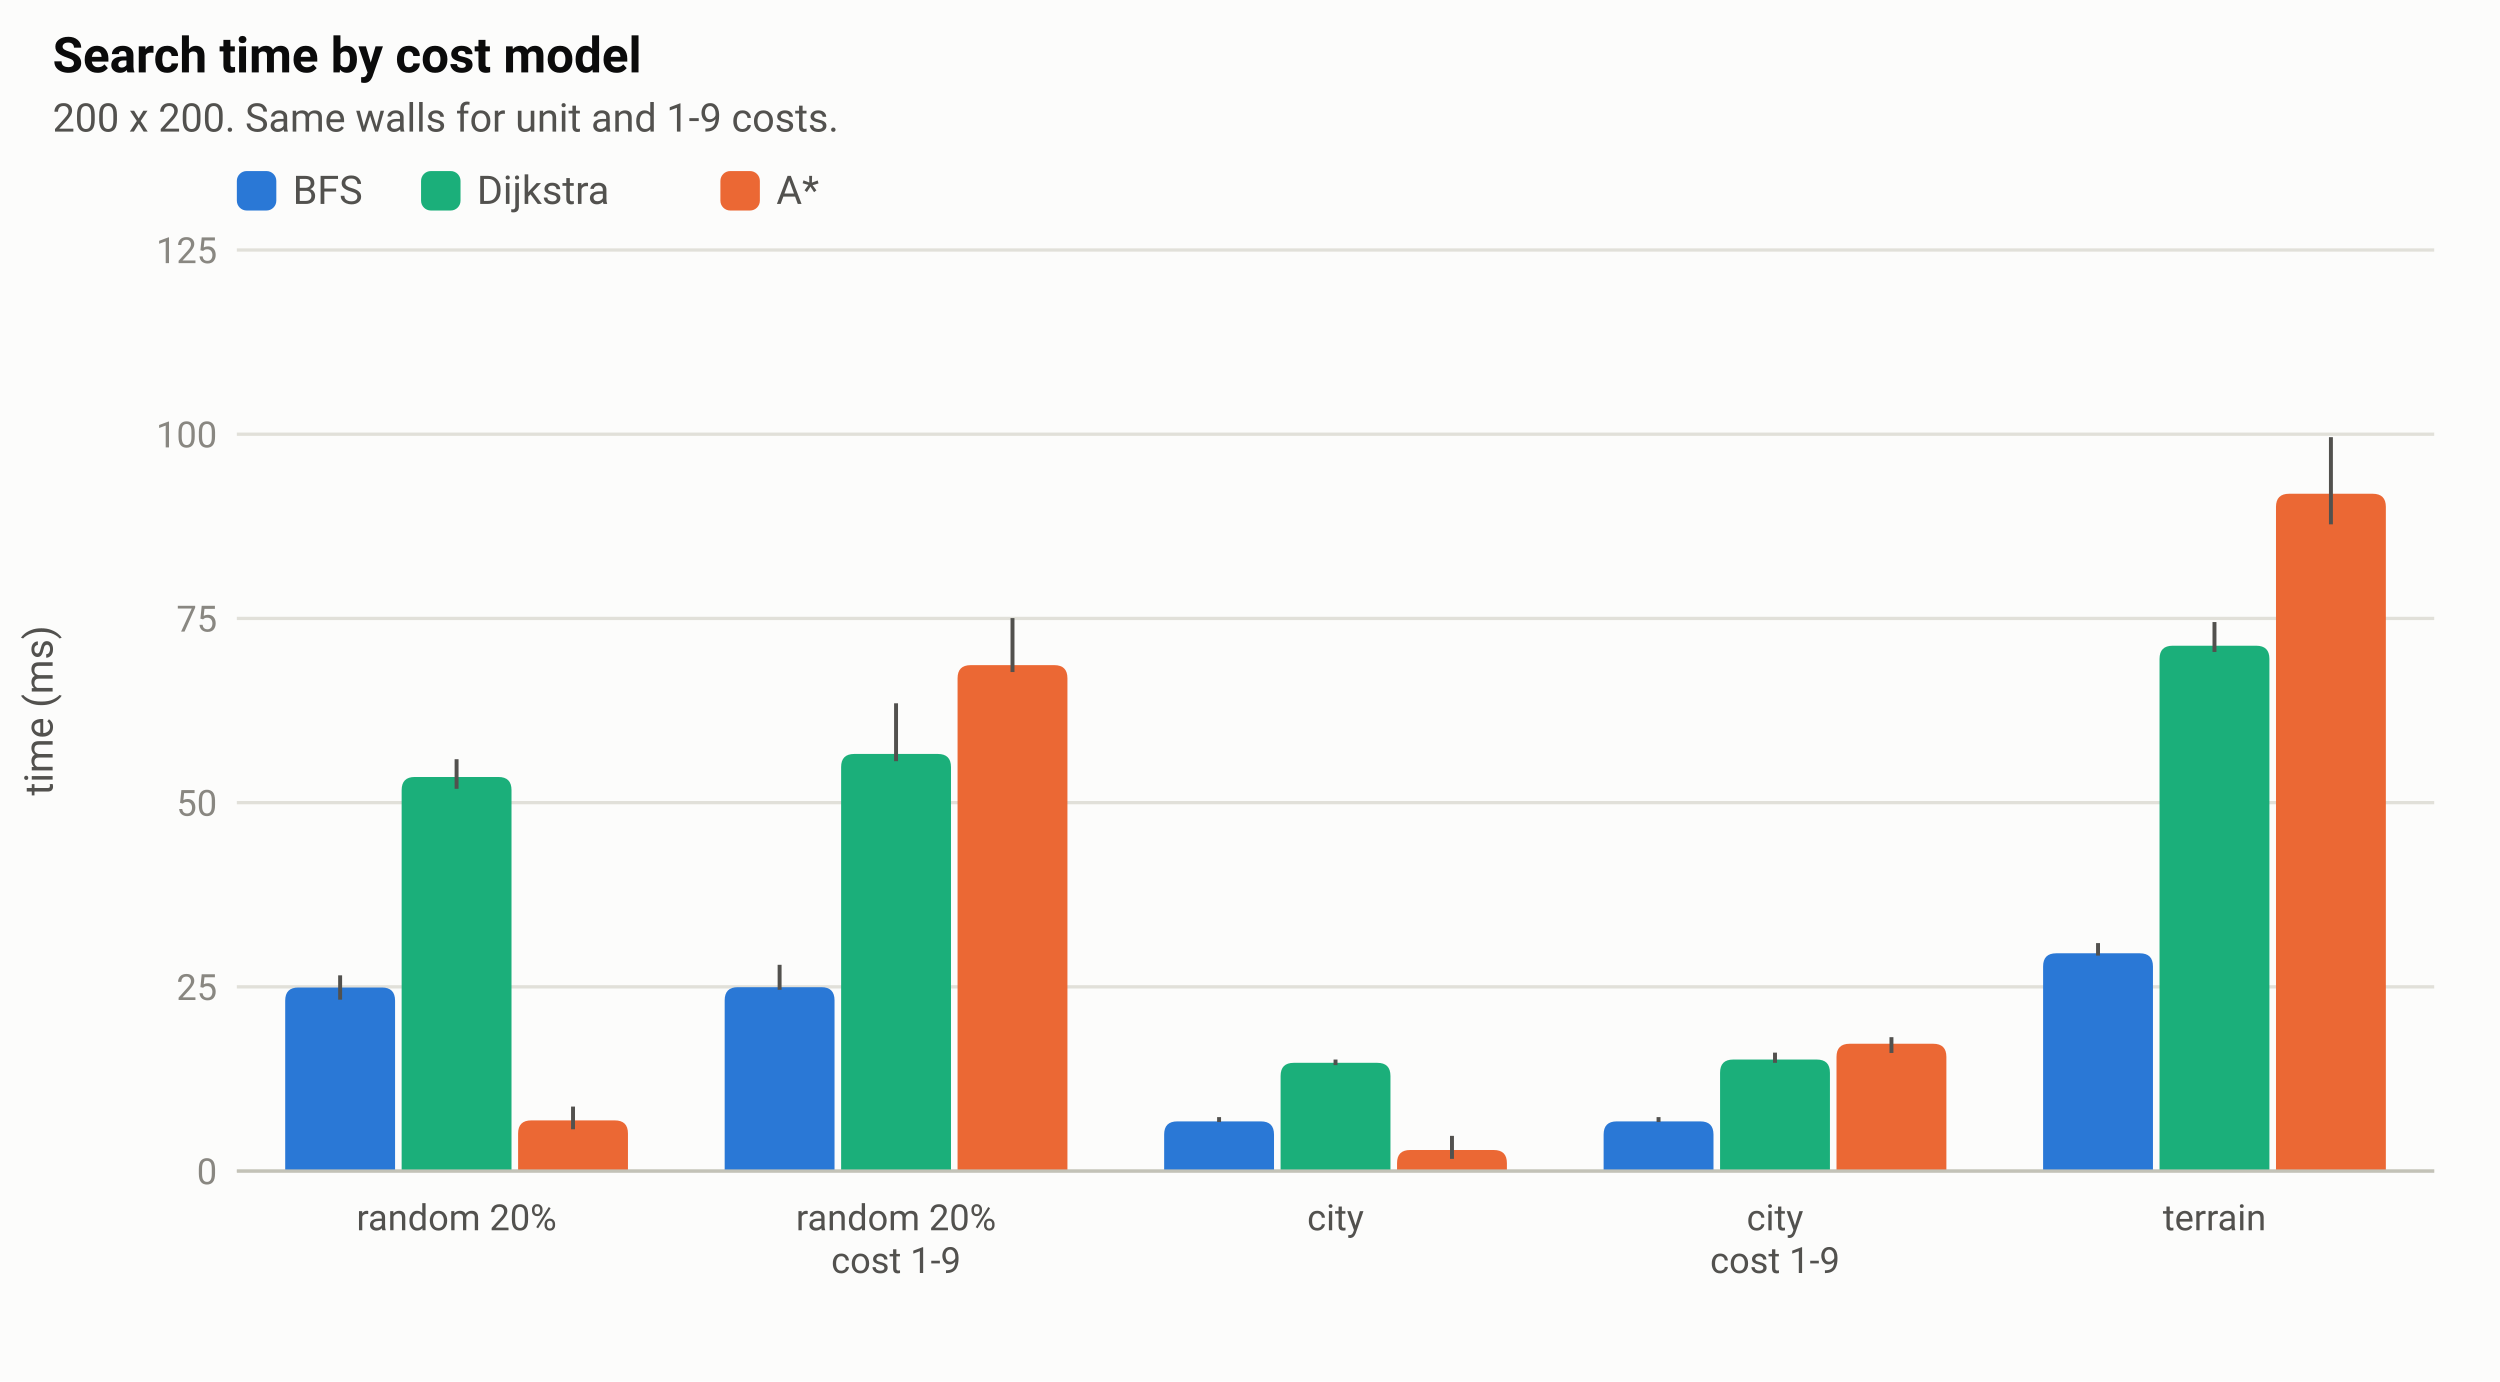
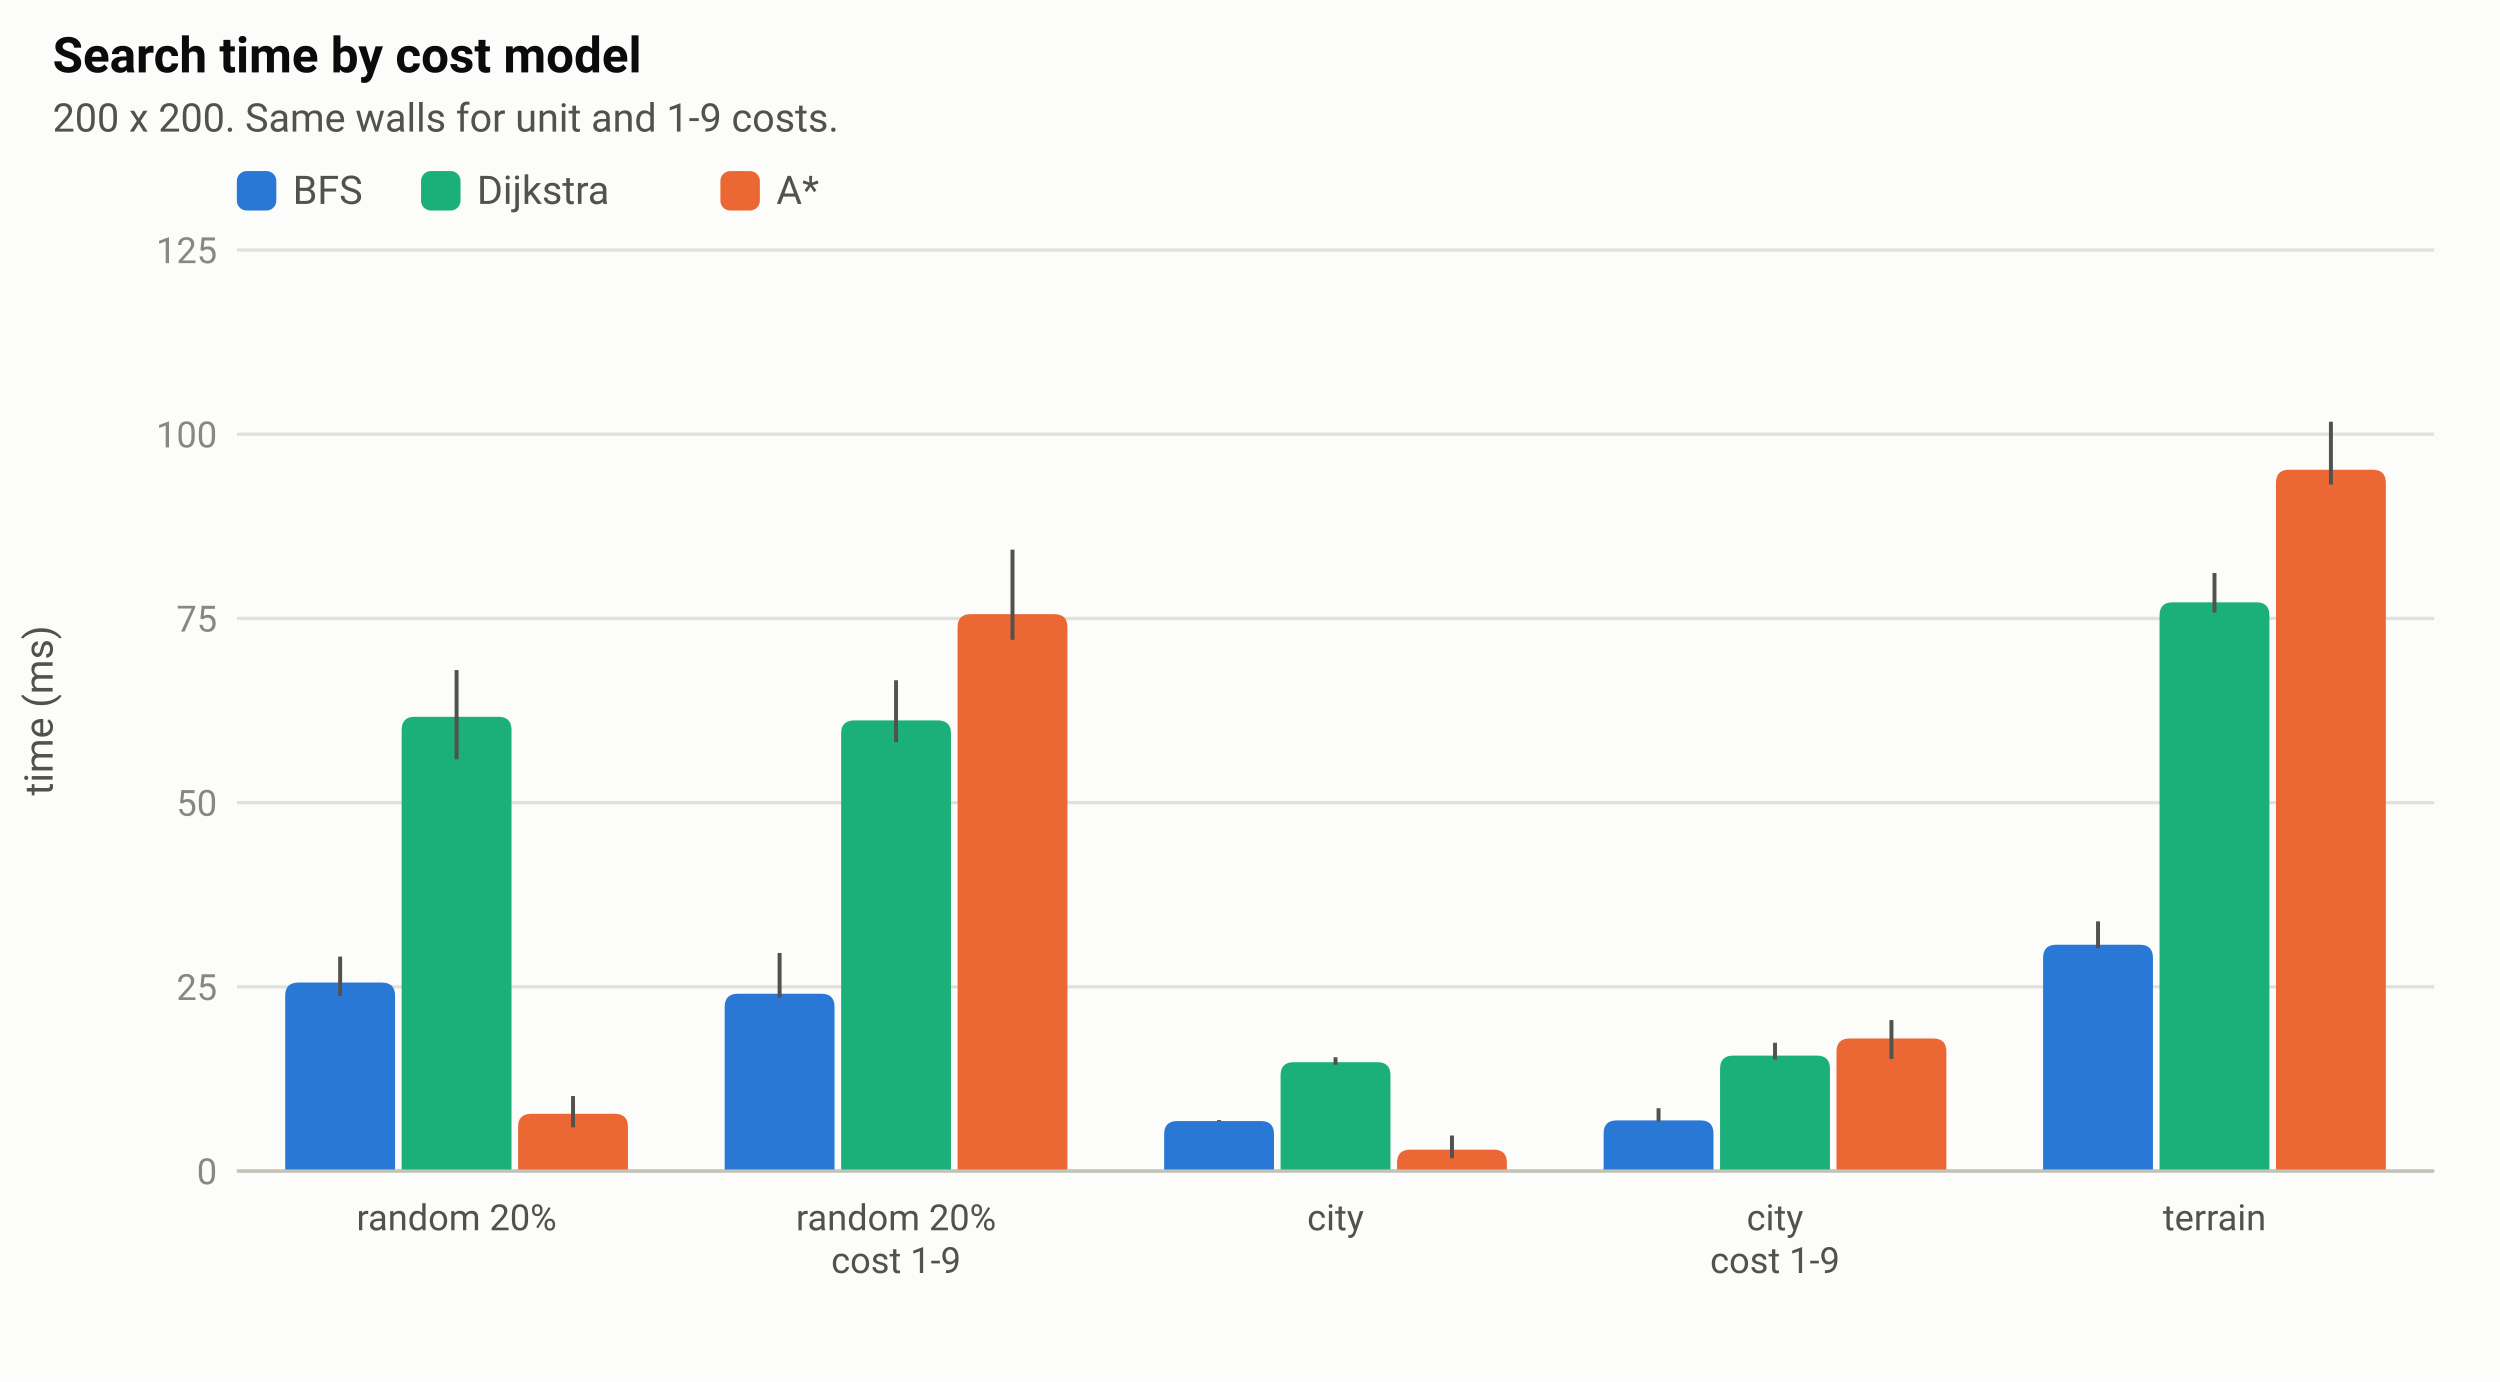
<svg xmlns="http://www.w3.org/2000/svg" width="760" height="420" viewBox="0 0 760 420" font-family="system-ui, -apple-system, 'Segoe UI', Roboto, Helvetica, Arial, sans-serif">
  <rect width="100%" height="100%" fill="#fcfcfb" />
  <text x="16.0" y="22.0" font-size="15" fill="#0b0b0b" text-anchor="start" font-weight="600">Search time by cost model</text>
  <text x="16.0" y="40.0" font-size="12" fill="#52514e" text-anchor="start" font-weight="normal">200 x 200. Same walls for unit and 1-9 costs.</text>
  <line x1="72" y1="356.0" x2="740" y2="356.0" stroke="#e1e0d9" stroke-width="1" />
  <text x="66.0" y="360.0" font-size="11" fill="#898781" text-anchor="end" font-weight="normal">0</text>
  <line x1="72" y1="300.0" x2="740" y2="300.0" stroke="#e1e0d9" stroke-width="1" />
  <text x="66.0" y="304.0" font-size="11" fill="#898781" text-anchor="end" font-weight="normal">25</text>
  <line x1="72" y1="244.0" x2="740" y2="244.0" stroke="#e1e0d9" stroke-width="1" />
  <text x="66.0" y="248.0" font-size="11" fill="#898781" text-anchor="end" font-weight="normal">50</text>
  <line x1="72" y1="188.0" x2="740" y2="188.0" stroke="#e1e0d9" stroke-width="1" />
  <text x="66.0" y="192.0" font-size="11" fill="#898781" text-anchor="end" font-weight="normal">75</text>
  <line x1="72" y1="132.0" x2="740" y2="132.0" stroke="#e1e0d9" stroke-width="1" />
  <text x="66.0" y="136.0" font-size="11" fill="#898781" text-anchor="end" font-weight="normal">100</text>
  <line x1="72" y1="76.0" x2="740" y2="76.0" stroke="#e1e0d9" stroke-width="1" />
  <text x="66.0" y="80.0" font-size="11" fill="#898781" text-anchor="end" font-weight="normal">125</text>
  <text x="16.0" y="216.0" font-size="12" fill="#52514e" text-anchor="middle" font-weight="normal" transform="rotate(-90 16.0 216.0)">time (ms)</text>
-   <path d="M86.7,356.0 L86.7,304.2 Q86.7,300.2 90.7,300.2 L116.1,300.2 Q120.1,300.2 120.1,304.2 L120.1,356.0 Z" fill="#2a78d6" />
-   <line x1="103.4" y1="303.9" x2="103.4" y2="296.5" stroke="#52514e" stroke-width="1.2" />
-   <path d="M122.1,356.0 L122.1,240.2 Q122.1,236.2 126.1,236.2 L151.5,236.2 Q155.5,236.2 155.5,240.2 L155.5,356.0 Z" fill="#1baf7a" />
-   <line x1="138.8" y1="239.8" x2="138.8" y2="230.8" stroke="#52514e" stroke-width="1.2" />
-   <path d="M157.5,356.0 L157.5,344.6 Q157.5,340.6 161.5,340.6 L186.9,340.6 Q190.9,340.6 190.9,344.6 L190.9,356.0 Z" fill="#eb6834" />
-   <line x1="174.2" y1="343.3" x2="174.2" y2="336.4" stroke="#52514e" stroke-width="1.2" />
+   <path d="M86.7,356.0 L86.7,302.7 Q86.7,298.7 90.7,298.7 L116.1,298.7 Q120.1,298.7 120.1,302.7 L120.1,356.0 Z" fill="#2a78d6" />
+   <line x1="103.4" y1="302.8" x2="103.4" y2="290.8" stroke="#52514e" stroke-width="1.2" />
+   <path d="M122.1,356.0 L122.1,221.9 Q122.1,217.9 126.1,217.9 L151.5,217.9 Q155.5,217.9 155.5,221.9 L155.5,356.0 Z" fill="#1baf7a" />
+   <line x1="138.8" y1="230.8" x2="138.8" y2="203.7" stroke="#52514e" stroke-width="1.2" />
+   <path d="M157.5,356.0 L157.5,342.6 Q157.5,338.6 161.5,338.6 L186.9,338.6 Q190.9,338.6 190.9,342.6 L190.9,356.0 Z" fill="#eb6834" />
+   <line x1="174.2" y1="342.7" x2="174.2" y2="333.2" stroke="#52514e" stroke-width="1.2" />
  <text x="138.8" y="374.0" font-size="11" fill="#52514e" text-anchor="middle" font-weight="normal">random 20%</text>
-   <path d="M220.3,356.0 L220.3,304.1 Q220.3,300.1 224.3,300.1 L249.7,300.1 Q253.7,300.1 253.7,304.1 L253.7,356.0 Z" fill="#2a78d6" />
-   <line x1="237.0" y1="300.9" x2="237.0" y2="293.3" stroke="#52514e" stroke-width="1.2" />
-   <path d="M255.7,356.0 L255.7,233.2 Q255.7,229.2 259.7,229.2 L285.1,229.2 Q289.1,229.2 289.1,233.2 L289.1,356.0 Z" fill="#1baf7a" />
-   <line x1="272.4" y1="231.4" x2="272.4" y2="213.8" stroke="#52514e" stroke-width="1.2" />
-   <path d="M291.1,356.0 L291.1,206.2 Q291.1,202.2 295.1,202.2 L320.5,202.2 Q324.5,202.2 324.5,206.2 L324.5,356.0 Z" fill="#eb6834" />
-   <line x1="307.8" y1="204.3" x2="307.8" y2="187.9" stroke="#52514e" stroke-width="1.2" />
+   <path d="M220.3,356.0 L220.3,306.1 Q220.3,302.1 224.3,302.1 L249.7,302.1 Q253.7,302.1 253.7,306.1 L253.7,356.0 Z" fill="#2a78d6" />
+   <line x1="237.0" y1="303.3" x2="237.0" y2="289.7" stroke="#52514e" stroke-width="1.2" />
+   <path d="M255.7,356.0 L255.7,223.0 Q255.7,219.0 259.7,219.0 L285.1,219.0 Q289.1,219.0 289.1,223.0 L289.1,356.0 Z" fill="#1baf7a" />
+   <line x1="272.4" y1="225.6" x2="272.4" y2="206.8" stroke="#52514e" stroke-width="1.2" />
+   <path d="M291.1,356.0 L291.1,190.7 Q291.1,186.7 295.1,186.7 L320.5,186.7 Q324.5,186.7 324.5,190.7 L324.5,356.0 Z" fill="#eb6834" />
+   <line x1="307.8" y1="194.5" x2="307.8" y2="167.1" stroke="#52514e" stroke-width="1.2" />
  <text x="272.4" y="374.0" font-size="11" fill="#52514e" text-anchor="middle" font-weight="normal">random 20%</text>
  <text x="272.4" y="387.0" font-size="11" fill="#52514e" text-anchor="middle" font-weight="normal">cost 1-9</text>
-   <path d="M353.9,356.0 L353.9,344.9 Q353.9,340.9 357.9,340.9 L383.3,340.9 Q387.3,340.9 387.3,344.9 L387.3,356.0 Z" fill="#2a78d6" />
-   <line x1="370.6" y1="341.1" x2="370.6" y2="339.6" stroke="#52514e" stroke-width="1.2" />
-   <path d="M389.3,356.0 L389.3,327.1 Q389.3,323.1 393.3,323.1 L418.7,323.1 Q422.7,323.1 422.7,327.1 L422.7,356.0 Z" fill="#1baf7a" />
-   <line x1="406.0" y1="323.8" x2="406.0" y2="322.1" stroke="#52514e" stroke-width="1.2" />
-   <path d="M424.7,356.0 L424.7,353.6 Q424.7,349.6 428.7,349.6 L454.1,349.6 Q458.1,349.6 458.1,353.6 L458.1,356.0 Z" fill="#eb6834" />
-   <line x1="441.4" y1="352.3" x2="441.4" y2="345.3" stroke="#52514e" stroke-width="1.2" />
+   <path d="M353.9,356.0 L353.9,344.8 Q353.9,340.8 357.9,340.8 L383.3,340.8 Q387.3,340.8 387.3,344.8 L387.3,356.0 Z" fill="#2a78d6" />
+   <line x1="370.6" y1="340.9" x2="370.6" y2="340.5" stroke="#52514e" stroke-width="1.2" />
+   <path d="M389.3,356.0 L389.3,326.9 Q389.3,322.9 393.3,322.9 L418.7,322.9 Q422.7,322.9 422.7,326.9 L422.7,356.0 Z" fill="#1baf7a" />
+   <line x1="406.0" y1="323.7" x2="406.0" y2="321.4" stroke="#52514e" stroke-width="1.2" />
+   <path d="M424.7,356.0 L424.7,353.5 Q424.7,349.5 428.7,349.5 L454.1,349.5 Q458.1,349.5 458.1,353.5 L458.1,356.0 Z" fill="#eb6834" />
+   <line x1="441.4" y1="352.1" x2="441.4" y2="345.2" stroke="#52514e" stroke-width="1.2" />
  <text x="406.0" y="374.0" font-size="11" fill="#52514e" text-anchor="middle" font-weight="normal">city</text>
-   <path d="M487.5,356.0 L487.5,344.9 Q487.5,340.9 491.5,340.9 L516.9,340.9 Q520.9,340.9 520.9,344.9 L520.9,356.0 Z" fill="#2a78d6" />
-   <line x1="504.2" y1="341.1" x2="504.2" y2="339.6" stroke="#52514e" stroke-width="1.2" />
-   <path d="M522.9,356.0 L522.9,326.1 Q522.9,322.1 526.9,322.1 L552.3,322.1 Q556.3,322.1 556.3,326.1 L556.3,356.0 Z" fill="#1baf7a" />
-   <line x1="539.6" y1="323.1" x2="539.6" y2="320.0" stroke="#52514e" stroke-width="1.2" />
-   <path d="M558.3,356.0 L558.3,321.3 Q558.3,317.3 562.3,317.3 L587.7,317.3 Q591.7,317.3 591.7,321.3 L591.7,356.0 Z" fill="#eb6834" />
-   <line x1="575.0" y1="320.1" x2="575.0" y2="315.3" stroke="#52514e" stroke-width="1.2" />
+   <path d="M487.5,356.0 L487.5,344.6 Q487.5,340.6 491.5,340.6 L516.9,340.6 Q520.9,340.6 520.9,344.6 L520.9,356.0 Z" fill="#2a78d6" />
+   <line x1="504.2" y1="340.9" x2="504.2" y2="336.9" stroke="#52514e" stroke-width="1.2" />
+   <path d="M522.9,356.0 L522.9,324.9 Q522.9,320.9 526.9,320.9 L552.3,320.9 Q556.3,320.9 556.3,324.9 L556.3,356.0 Z" fill="#1baf7a" />
+   <line x1="539.6" y1="322.1" x2="539.6" y2="317.0" stroke="#52514e" stroke-width="1.2" />
+   <path d="M558.3,356.0 L558.3,319.7 Q558.3,315.7 562.3,315.7 L587.7,315.7 Q591.7,315.7 591.7,319.7 L591.7,356.0 Z" fill="#eb6834" />
+   <line x1="575.0" y1="321.9" x2="575.0" y2="310.1" stroke="#52514e" stroke-width="1.2" />
  <text x="539.6" y="374.0" font-size="11" fill="#52514e" text-anchor="middle" font-weight="normal">city</text>
  <text x="539.6" y="387.0" font-size="11" fill="#52514e" text-anchor="middle" font-weight="normal">cost 1-9</text>
-   <path d="M621.1,356.0 L621.1,293.8 Q621.1,289.8 625.1,289.8 L650.5,289.8 Q654.5,289.8 654.5,293.8 L654.5,356.0 Z" fill="#2a78d6" />
-   <line x1="637.8" y1="290.5" x2="637.8" y2="286.7" stroke="#52514e" stroke-width="1.2" />
-   <path d="M656.5,356.0 L656.5,200.3 Q656.5,196.3 660.5,196.3 L685.9,196.3 Q689.9,196.3 689.9,200.3 L689.9,356.0 Z" fill="#1baf7a" />
-   <line x1="673.2" y1="198.2" x2="673.2" y2="189.1" stroke="#52514e" stroke-width="1.2" />
-   <path d="M691.9,356.0 L691.9,154.1 Q691.9,150.1 695.9,150.1 L721.3,150.1 Q725.3,150.1 725.3,154.1 L725.3,356.0 Z" fill="#eb6834" />
-   <line x1="708.6" y1="159.4" x2="708.6" y2="132.9" stroke="#52514e" stroke-width="1.2" />
+   <path d="M621.1,356.0 L621.1,291.2 Q621.1,287.2 625.1,287.2 L650.5,287.2 Q654.5,287.2 654.5,291.2 L654.5,356.0 Z" fill="#2a78d6" />
+   <line x1="637.8" y1="288.3" x2="637.8" y2="280.1" stroke="#52514e" stroke-width="1.2" />
+   <path d="M656.5,356.0 L656.5,187.1 Q656.5,183.1 660.5,183.1 L685.9,183.1 Q689.9,183.1 689.9,187.1 L689.9,356.0 Z" fill="#1baf7a" />
+   <line x1="673.2" y1="186.2" x2="673.2" y2="174.2" stroke="#52514e" stroke-width="1.2" />
+   <path d="M691.9,356.0 L691.9,146.8 Q691.9,142.8 695.9,142.8 L721.3,142.8 Q725.3,142.8 725.3,146.8 L725.3,356.0 Z" fill="#eb6834" />
+   <line x1="708.6" y1="147.3" x2="708.6" y2="128.2" stroke="#52514e" stroke-width="1.2" />
  <text x="673.2" y="374.0" font-size="11" fill="#52514e" text-anchor="middle" font-weight="normal">terrain</text>
  <line x1="72" y1="356" x2="740" y2="356" stroke="#c3c2b7" stroke-width="1" />
  <rect x="72" y="52" width="12" height="12" rx="3" fill="#2a78d6" />
  <text x="89.0" y="62.0" font-size="12" fill="#52514e" text-anchor="start" font-weight="normal">BFS</text>
  <rect x="128" y="52" width="12" height="12" rx="3" fill="#1baf7a" />
  <text x="145.0" y="62.0" font-size="12" fill="#52514e" text-anchor="start" font-weight="normal">Dijkstra</text>
  <rect x="219" y="52" width="12" height="12" rx="3" fill="#eb6834" />
  <text x="236.0" y="62.0" font-size="12" fill="#52514e" text-anchor="start" font-weight="normal">A*</text>
</svg>
